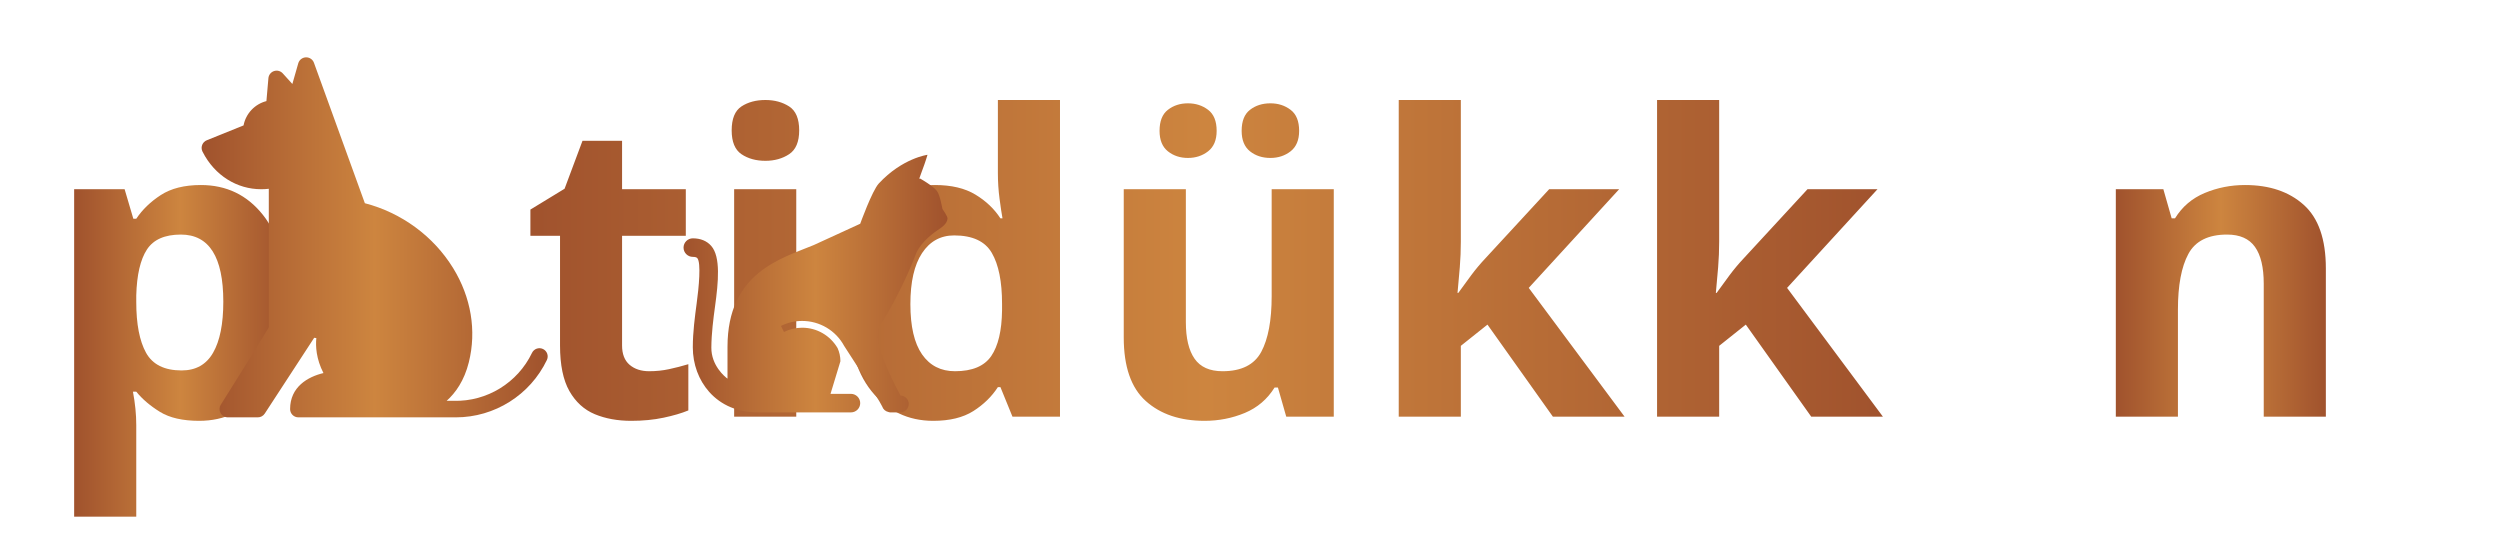
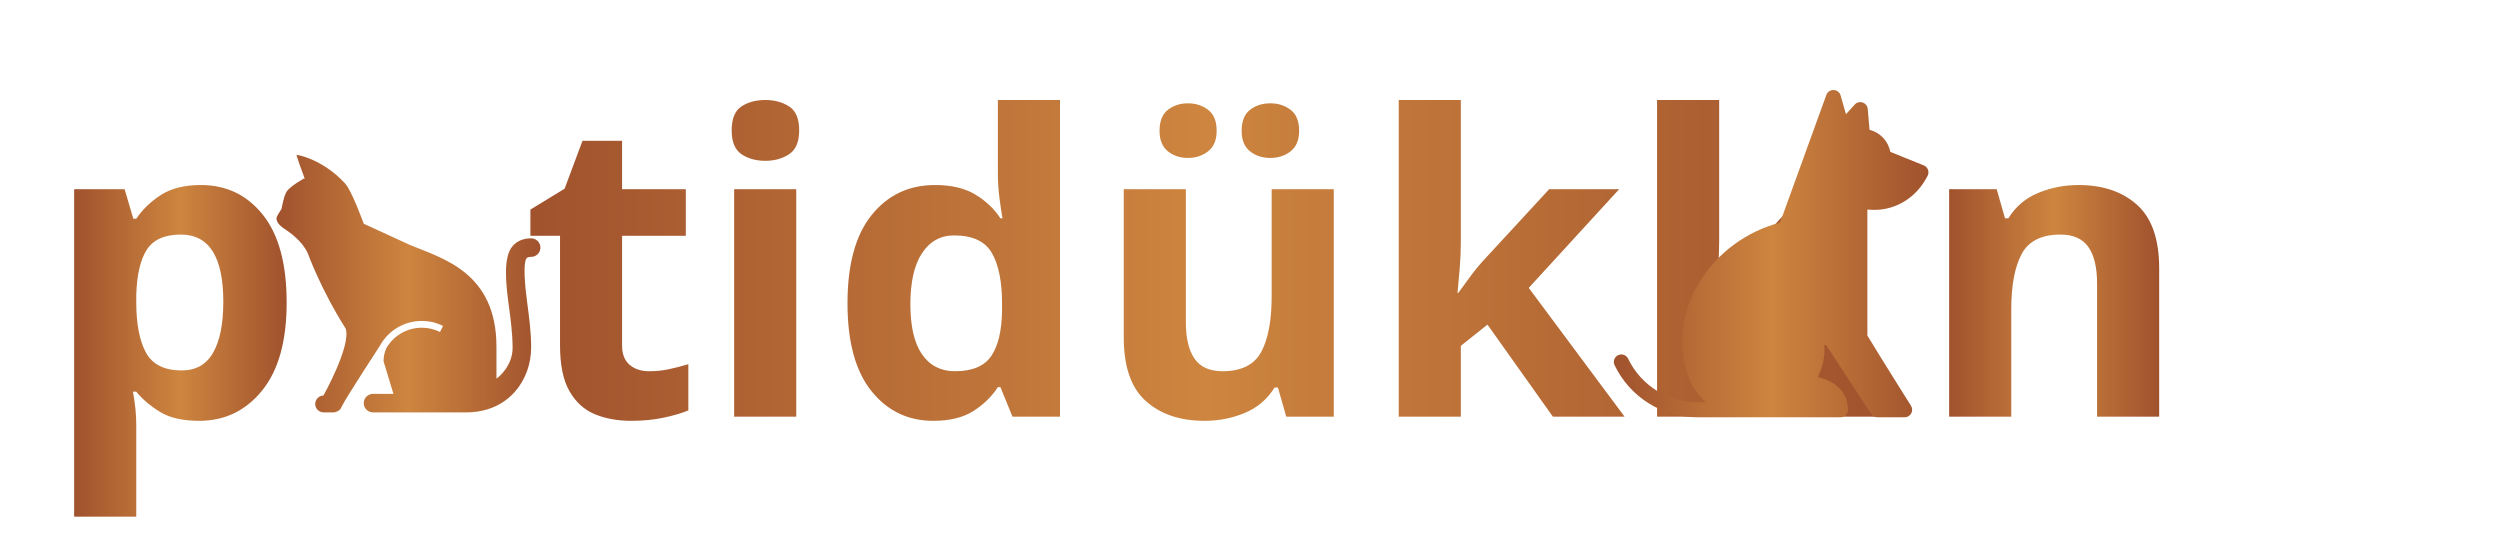
<svg xmlns="http://www.w3.org/2000/svg" viewBox="0 0 600 130">
  <defs>
    <linearGradient id="brownGrad" x1="0%" y1="0%" x2="100%" y2="0%">
      <stop offset="0%" style="stop-color:#A0522D;stop-opacity:1" />
      <stop offset="50%" style="stop-color:#CD853F;stop-opacity:1" />
      <stop offset="100%" style="stop-color:#A0522D;stop-opacity:1" />
    </linearGradient>
    <style>
      .txt { 
        font-family: "Varela Round", "Arial Rounded MT Bold", sans-serif; 
        font-weight: bold; 
        font-size: 100px; 
        fill: url(#brownGrad); 
      }
      .icon { fill: url(#brownGrad); }
    </style>
  </defs>
  <text x="10" y="100" class="txt">p</text>
-   <g transform="translate(90, 100) scale(-0.22, 0.22) translate(-196, -392)">
+   <g transform="translate(130, 100) scale(-0.25, 0.25) translate(1077, -1179)">
+     <path class="icon" d="M-827.3,979.5c0,0-2.2-13.1-5.2-17.1c-3.8-5.1-16.4-12.1-16.4-12.1c-2.6,3.7,3.6-9.8,7.3-22.7c0,0-24.2,3.2-46.8,27.6  c-6.4,7-17.8,38.6-17.8,38.6l-44.7,20.5c-31.1,12.9-82.7,26.2-82.7,97.7v30.5c-2.5-1.7-15.7-12.7-15.5-29.9  c0.1-13.6,1.9-27.5,3.6-39.9c3.1-22.7,5.5-47.1-3.7-57.6c-4.2-4.8-10.2-7.3-17.7-7.3c-4.9,0-8.9,4-8.9,8.9c0,4.9,4,8.9,8.9,8.9  c2.2,0,3.6,0.4,4.3,1.2c3.8,4.4,1.5,28.1-0.6,43.4c-1.7,12.9-3.7,27.5-3.7,42.2c0,16.2,5.6,31.4,15.7,42.8  c11.5,12.9,27.7,19.7,46.8,19.7c0,0,0,0,0,0h62.5h8.9h17.9c4.9,0,8.9-4,8.9-8.9s-4-8.9-8.9-8.9l-19.6,0l9.5-31.3  c0-4.5-1-8.8-2.7-12.6c-7.1-12.1-19.9-19.6-34-19.6c-6.2,0-12,1.4-17.5,4.1l-2.9-5.8c6.4-3.2,13.2-4.8,20.4-4.8  c16.8,0,32.3,9.2,40.3,24l0,0l0,0c0,0,33.1,50.7,36.4,57.9c0,0.1,0.1,0.1,0.1,0.2c0.9,2.7,3.1,4.7,5.9,5.3c0.1,0,0.2,0,0.3,0.1  c0.5,0.1,0.9,0.3,1.4,0.3h9.8c4.4,0,8.1-3.6,8.1-8.1c0-4.4-3.6-8.1-8.1-8.1h0.2c0,0-26.6-47.4-21.4-64.2  c23.7-37.2,36.5-72.5,36.5-72.5c5.1-11.6,18.2-20.5,20-21.7c4-2.7,9.5-6.1,10-11.3C-822.2,986.7-826,981.7-827.3,979.5z" />
+   </g>
+   <text x="125" y="100" class="txt">tidükk</text>
+   <g transform="translate(425, 100) scale(0.20, 0.20) translate(-196, -392)">
    <path class="icon" d="M379.498,90.453l-40.104-16.18c-2.449-12.946-12.287-23.311-24.947-26.528l-2.169-24.992  c-0.31-3.565-2.702-6.608-6.093-7.75c-3.392-1.142-7.138-0.168-9.541,2.484l-10.492,11.572l-6.437-22.531  c-1.072-3.752-4.441-6.386-8.341-6.522c-3.898-0.121-7.443,2.258-8.774,5.928l-55.536,153.21  c-39.95,10.374-74.835,35.938-96.262,70.724c-19.626,31.862-25.722,68.366-17.165,102.786c5.001,20.117,14.496,33.373,24.209,42.065  h-7.639c-0.072,0-0.144,0.001-0.216,0.003c-36.135,0.881-69.622-19.663-85.259-52.307c-2.147-4.483-7.522-6.375-12.005-4.229  c-4.483,2.148-6.376,7.522-4.228,12.005c18.31,38.226,57.078,62.557,99.286,62.557c0.842,0,171.829,0,171.829,0c4.971,0,9-4.029,9-9  c0-24.226-19.323-35.268-36.377-39.321c7.974-15.546,8.663-29.218,7.759-38.162l2.352-0.314l53.943,82.713  c1.662,2.547,4.497,4.083,7.539,4.083h32.755c3.277,0,6.296-1.782,7.879-4.651c1.584-2.869,1.482-6.373-0.265-9.146  c-0.348-0.552-34.166-54.247-52.346-84.309V143.416c2.676,0.308,5.681,0.463,8.335,0.463c26.109,0,50.664-14.73,63.885-40.848  c0.011-0.021,0.35-0.729,0.404-0.865C386.337,97.557,384.108,92.312,379.498,90.453z" />
  </g>
-   <text x="125" y="100" class="txt">tidükk</text>
-   <g transform="translate(465, 100) scale(0.25, 0.25) translate(-128, -1179)">
-     <path class="icon" d="M-827.3,979.5c0,0-2.2-13.1-5.2-17.1c-3.8-5.1-16.4-12.1-16.4-12.1c-2.6,3.7,3.6-9.8,7.3-22.7c0,0-24.2,3.2-46.8,27.6  c-6.4,7-17.8,38.6-17.8,38.6l-44.7,20.5c-31.1,12.9-82.7,26.2-82.7,97.7v30.5c-2.5-1.7-15.7-12.7-15.5-29.9  c0.1-13.6,1.9-27.5,3.6-39.9c3.1-22.7,5.5-47.1-3.7-57.6c-4.2-4.8-10.2-7.3-17.7-7.3c-4.9,0-8.9,4-8.9,8.9c0,4.9,4,8.9,8.9,8.9  c2.2,0,3.6,0.4,4.3,1.2c3.8,4.4,1.5,28.1-0.6,43.4c-1.7,12.9-3.7,27.5-3.7,42.2c0,16.2,5.6,31.4,15.7,42.8  c11.5,12.9,27.7,19.7,46.8,19.7c0,0,0,0,0,0h62.5h8.9h17.9c4.9,0,8.9-4,8.9-8.9s-4-8.9-8.9-8.9l-19.6,0l9.5-31.3  c0-4.5-1-8.8-2.7-12.6c-7.1-12.1-19.9-19.6-34-19.6c-6.2,0-12,1.4-17.5,4.1l-2.9-5.8c6.4-3.2,13.2-4.8,20.4-4.8  c16.8,0,32.3,9.2,40.3,24l0,0l0,0c0,0,33.1,50.7,36.4,57.9c0,0.1,0.1,0.1,0.1,0.2c0.9,2.7,3.1,4.7,5.9,5.3c0.1,0,0.2,0,0.3,0.1  c0.5,0.1,0.9,0.3,1.4,0.3h9.8c4.4,0,8.1-3.6,8.1-8.1c0-4.4-3.6-8.1-8.1-8.1h0.2c0,0-26.6-47.4-21.4-64.2  c23.7-37.2,36.5-72.5,36.5-72.5c5.1-11.6,18.2-20.5,20-21.7c4-2.7,9.5-6.1,10-11.3C-822.2,986.7-826,981.7-827.3,979.5z" />
-   </g>
-   <text x="500" y="100" class="txt">n</text>
+   <text x="460" y="100" class="txt">n</text>
</svg>
